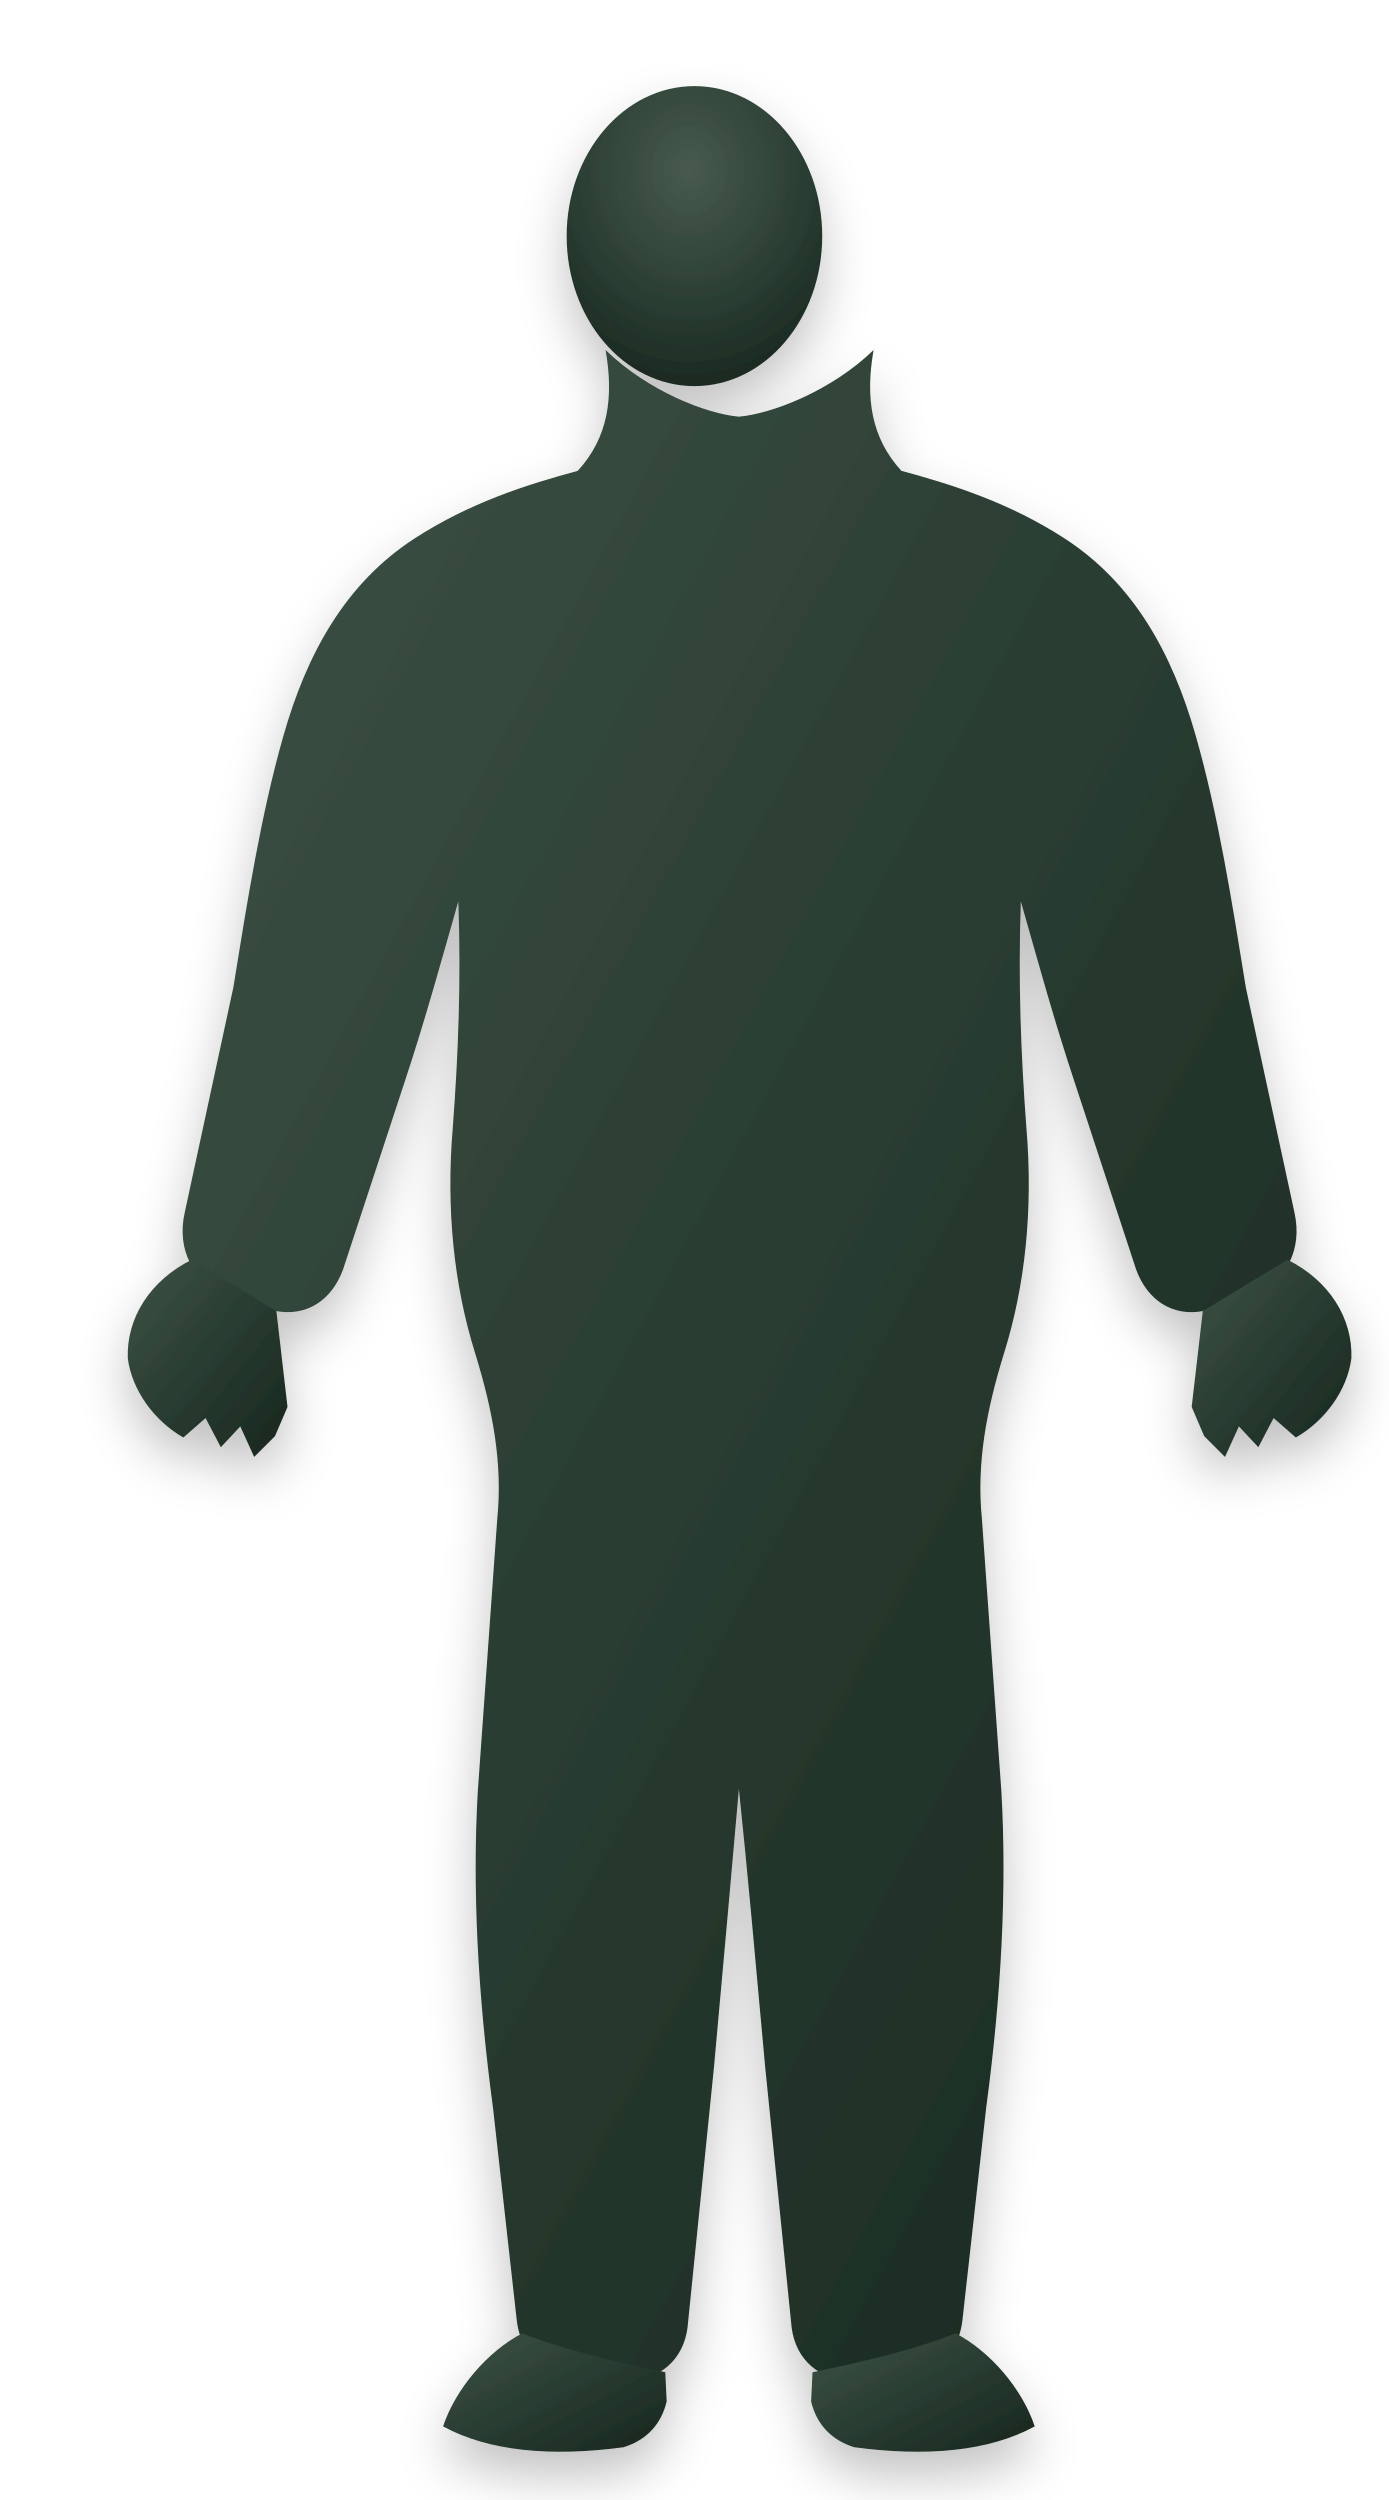
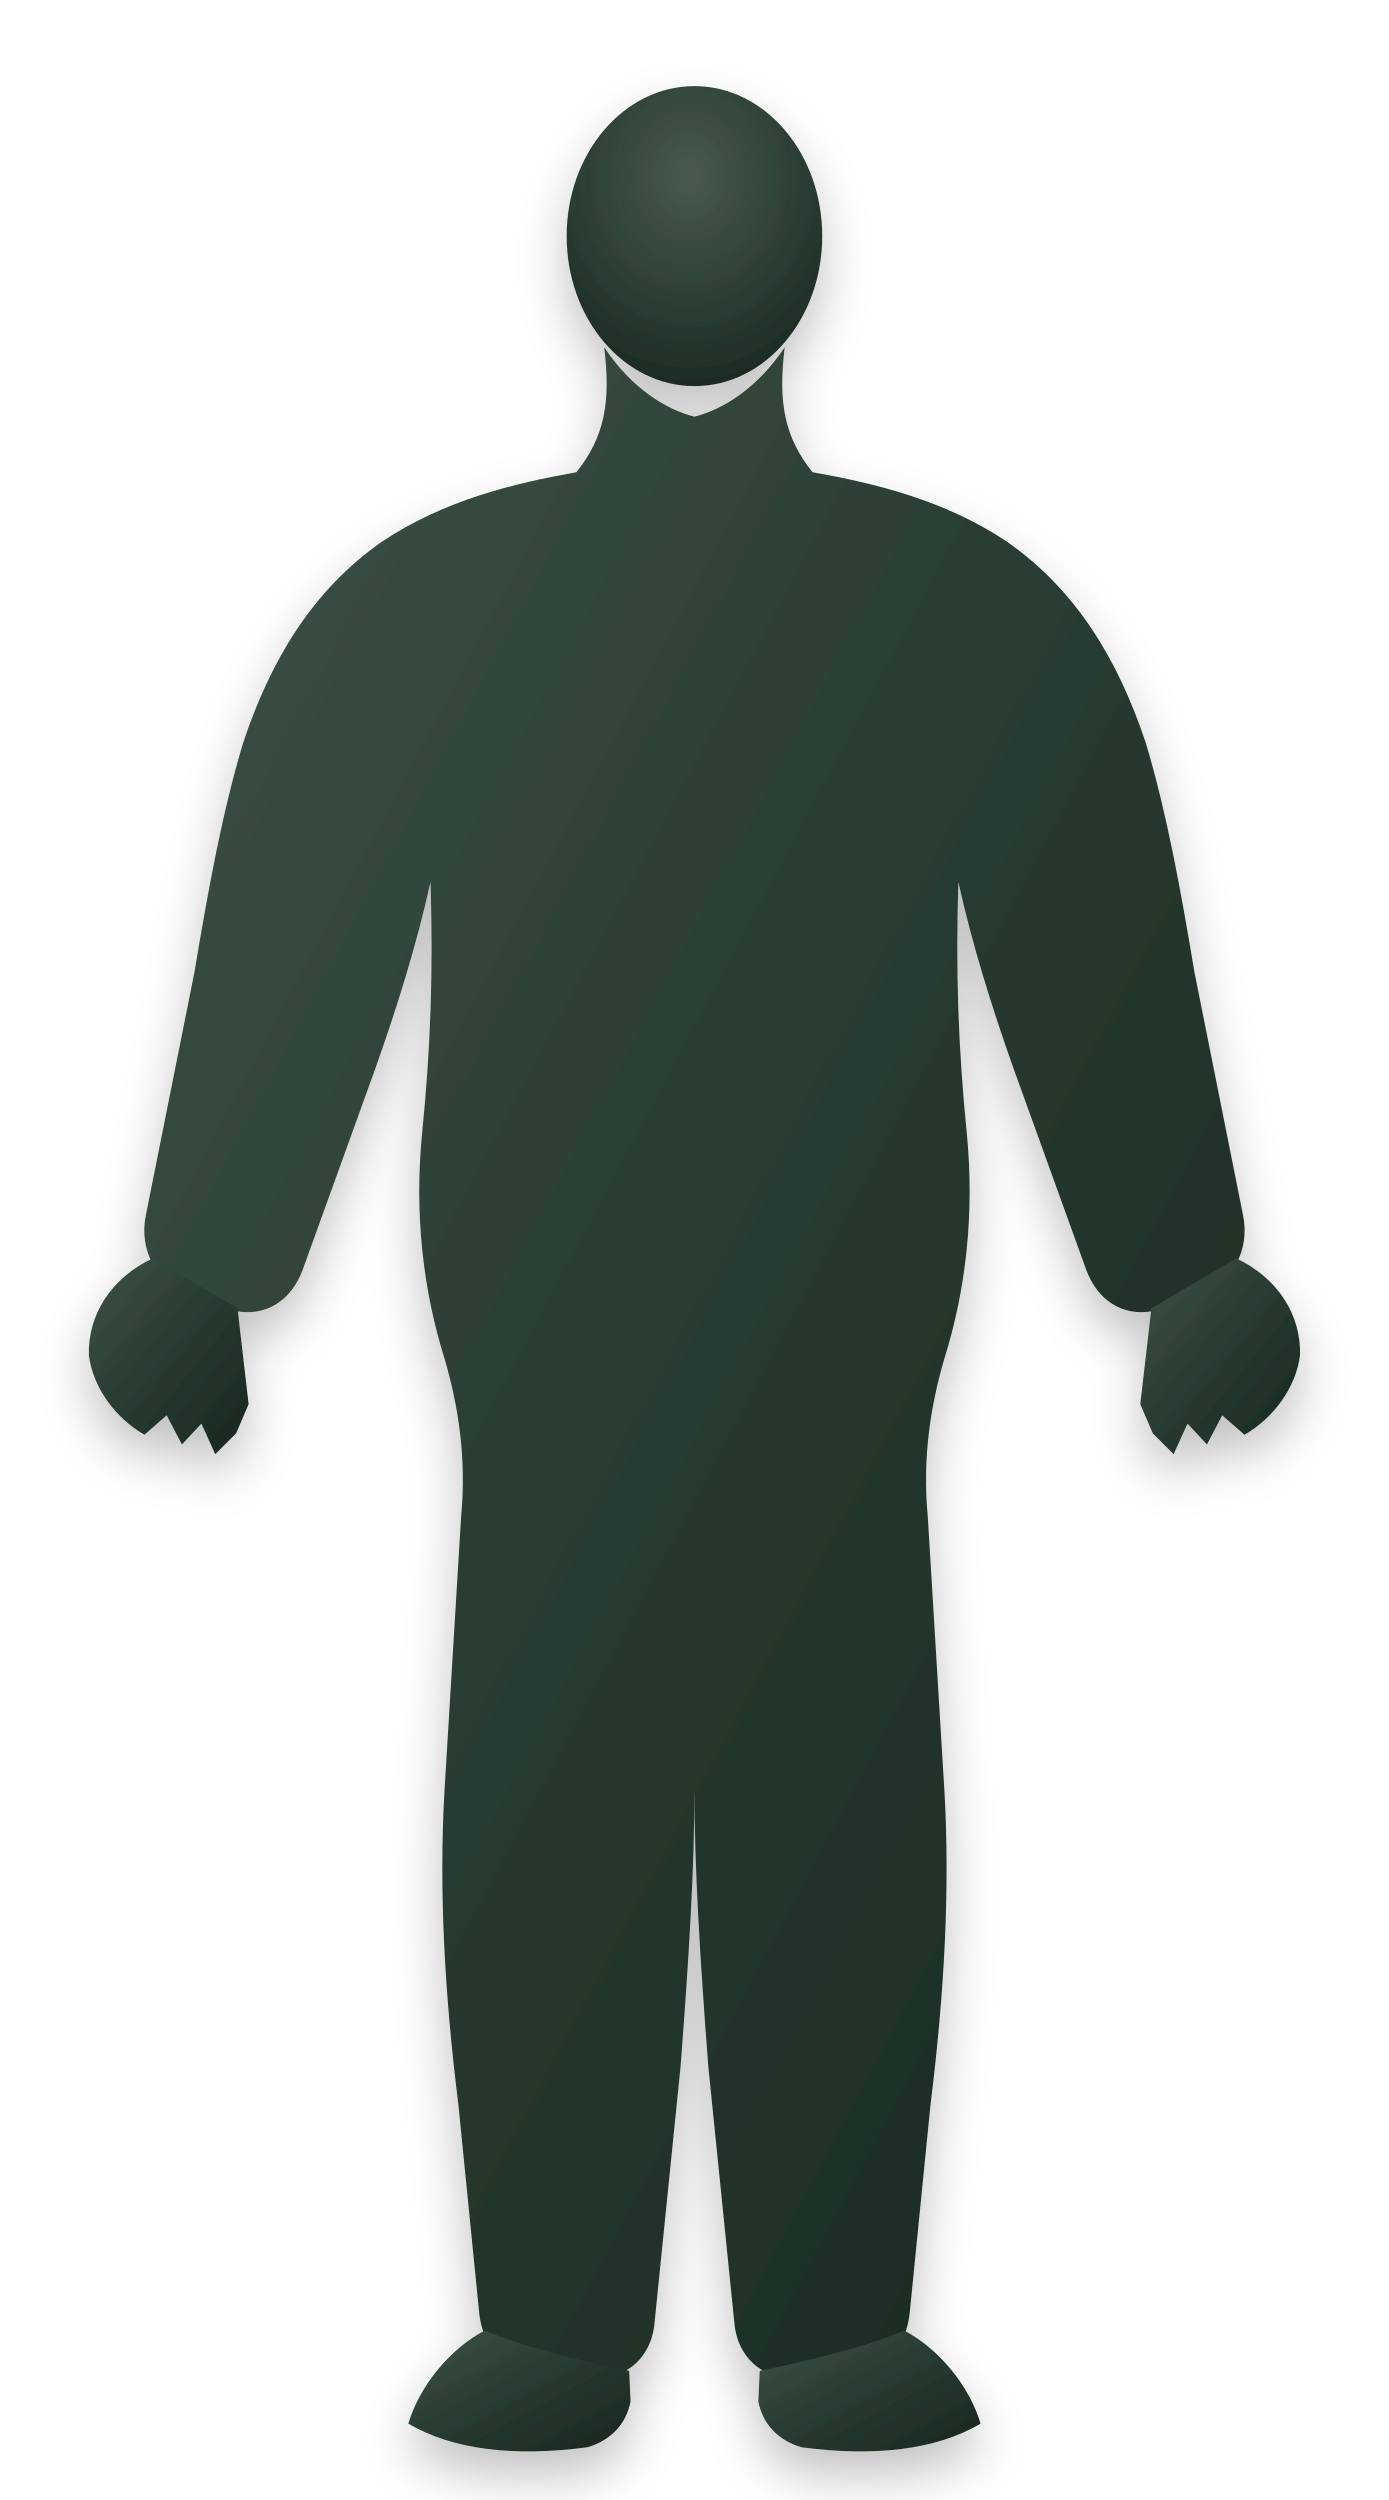
<svg xmlns="http://www.w3.org/2000/svg" viewBox="0 0 1000 1800" role="img" aria-labelledby="title desc">
  <defs>
    <linearGradient id="body" x1="0" y1="0" x2="1" y2="1">
      <stop offset="0" stop-color="#3e5246" />
-       <stop offset=".48" stop-color="#2a3d32" />
+       <stop offset=".45" stop-color="#2a3d32" />
      <stop offset="1" stop-color="#17261e" />
    </linearGradient>
-     <radialGradient id="head" cx=".48" cy=".28" r=".78">
+     <radialGradient id="head" cx=".48" cy=".30" r=".78">
      <stop offset="0" stop-color="#485a4f" />
      <stop offset=".55" stop-color="#2c3f34" />
      <stop offset="1" stop-color="#17251e" />
    </radialGradient>
    <filter id="shadow" x="-20%" y="-10%" width="140%" height="130%">
      <feDropShadow dx="0" dy="18" stdDeviation="18" flood-color="#000000" flood-opacity=".24" />
    </filter>
  </defs>
  <g filter="url(#shadow)">
    <ellipse cx="500" cy="170" rx="92" ry="108" fill="url(#head)" />
-     <path fill="url(#body)" d="M436 252       C442 286 438 315 416 339       C379 349 338 362 298 388       C249 420 221 470 204 530       C188 586 178 649 168 711       L133 873       C127 900 139 922 163 934       L199 944       C221 948 239 936 247 914       L291 780       C306 735 318 691 330 649       C332 706 330 759 326 812       C321 871 327 926 342 974       C355 1016 362 1054 358 1094       L344 1290       C340 1360 344 1436 355 1518       L372 1670       C375 1698 396 1714 424 1714       L451 1714       C475 1714 492 1699 495 1676       L514 1489       C521 1412 527 1345 532 1288       C538 1345 544 1412 551 1489       L570 1676       C573 1699 590 1714 614 1714       L641 1714       C669 1714 690 1698 693 1670       L710 1518       C721 1436 725 1360 721 1290       L707 1094       C703 1054 710 1016 723 974       C738 926 744 871 739 812       C735 759 733 706 735 649       C747 691 759 735 774 780       L818 914       C826 936 844 948 866 944       L902 934       C926 922 938 900 932 873       L897 711       C887 649 877 586 861 530       C844 470 816 420 767 388       C727 362 686 349 649 339       C627 315 623 286 629 252       C598 282 555 298 532 300       C509 298 467 282 436 252 Z" />
-     <path fill="url(#body)" d="M376 1680       C351 1693 328 1720 319 1747       C352 1765 397 1769 449 1762       C465 1757 476 1746 480 1729       L479 1708       C445 1701 406 1692 376 1680 Z" />
-     <path fill="url(#body)" d="M688 1680       C713 1693 736 1720 745 1747       C712 1765 667 1769 615 1762       C599 1757 588 1746 584 1729       L585 1708       C619 1701 658 1692 688 1680 Z" />
-     <path fill="url(#body)" d="M138 907       C108 922 91 949 92 978       C95 1001 111 1023 132 1035       L148 1021 159 1042 173 1027 183 1049 198 1034 207 1013 199 944 Z" />
-     <path fill="url(#body)" d="M927 907       C957 922 974 949 973 978       C970 1001 954 1023 933 1035       L917 1021 906 1042 892 1027 882 1049 867 1034 858 1013 866 944 Z" />
+     <path fill="url(#body)" d="M435 250 C440 290 435 315 415 340 C370 348 320 360 275 390 C225 425 195 475 175 535 C160 585 150 640 140 700 L105 875 C100 900 112 922 136 934 L170 944 C192 948 210 936 218 914 L270 770 C286 725 300 680 310 635 C312 700 310 755 304 815 C298 875 305 930 320 978 C330 1012 336 1050 332 1092 L320 1290 C316 1360 320 1435 330 1515 L345 1665 C348 1695 370 1712 398 1712 L430 1712 C452 1712 468 1697 471 1675 L490 1488 C496 1410 500 1345 500 1288 C500 1345 504 1410 510 1488 L529 1675 C532 1697 548 1712 570 1712 L602 1712 C630 1712 652 1695 655 1665 L670 1515 C680 1435 684 1360 680 1290 L668 1092 C664 1050 670 1012 680 978 C695 930 702 875 696 815 C690 755 688 700 690 635 C700 680 714 725 730 770 L782 914 C790 936 808 948 830 944 L864 934 C888 922 900 900 895 875 L860 700 C850 640 840 585 825 535 C805 475 775 425 725 390 C680 360 630 348 585 340 C565 315 560 290 565 250 C545 280 520 295 500 300 C480 295 455 280 435 250 Z" />
+     <path fill="url(#body)" d="M349 1678C324 1691 302 1718 294 1745C326 1764 371 1769 423 1762C440 1757 451 1745 454 1729L453 1707C420 1700 380 1691 349 1678Z" />
+     <path fill="url(#body)" d="M651 1678C676 1691 698 1718 706 1745C674 1764 629 1769 577 1762C560 1757 549 1745 546 1729L547 1707C580 1700 620 1691 651 1678Z" />
+     <path fill="url(#body)" d="M110 906C80 920 63 947 64 976C67 999 83 1021 104 1033L120 1019 131 1040 145 1025 155 1047 170 1032 179 1011 171 942Z" />
+     <path fill="url(#body)" d="M890 906C920 920 937 947 936 976C933 999 917 1021 896 1033L880 1019 869 1040 855 1025 845 1047 830 1032 821 1011 829 942Z" />
  </g>
</svg>
